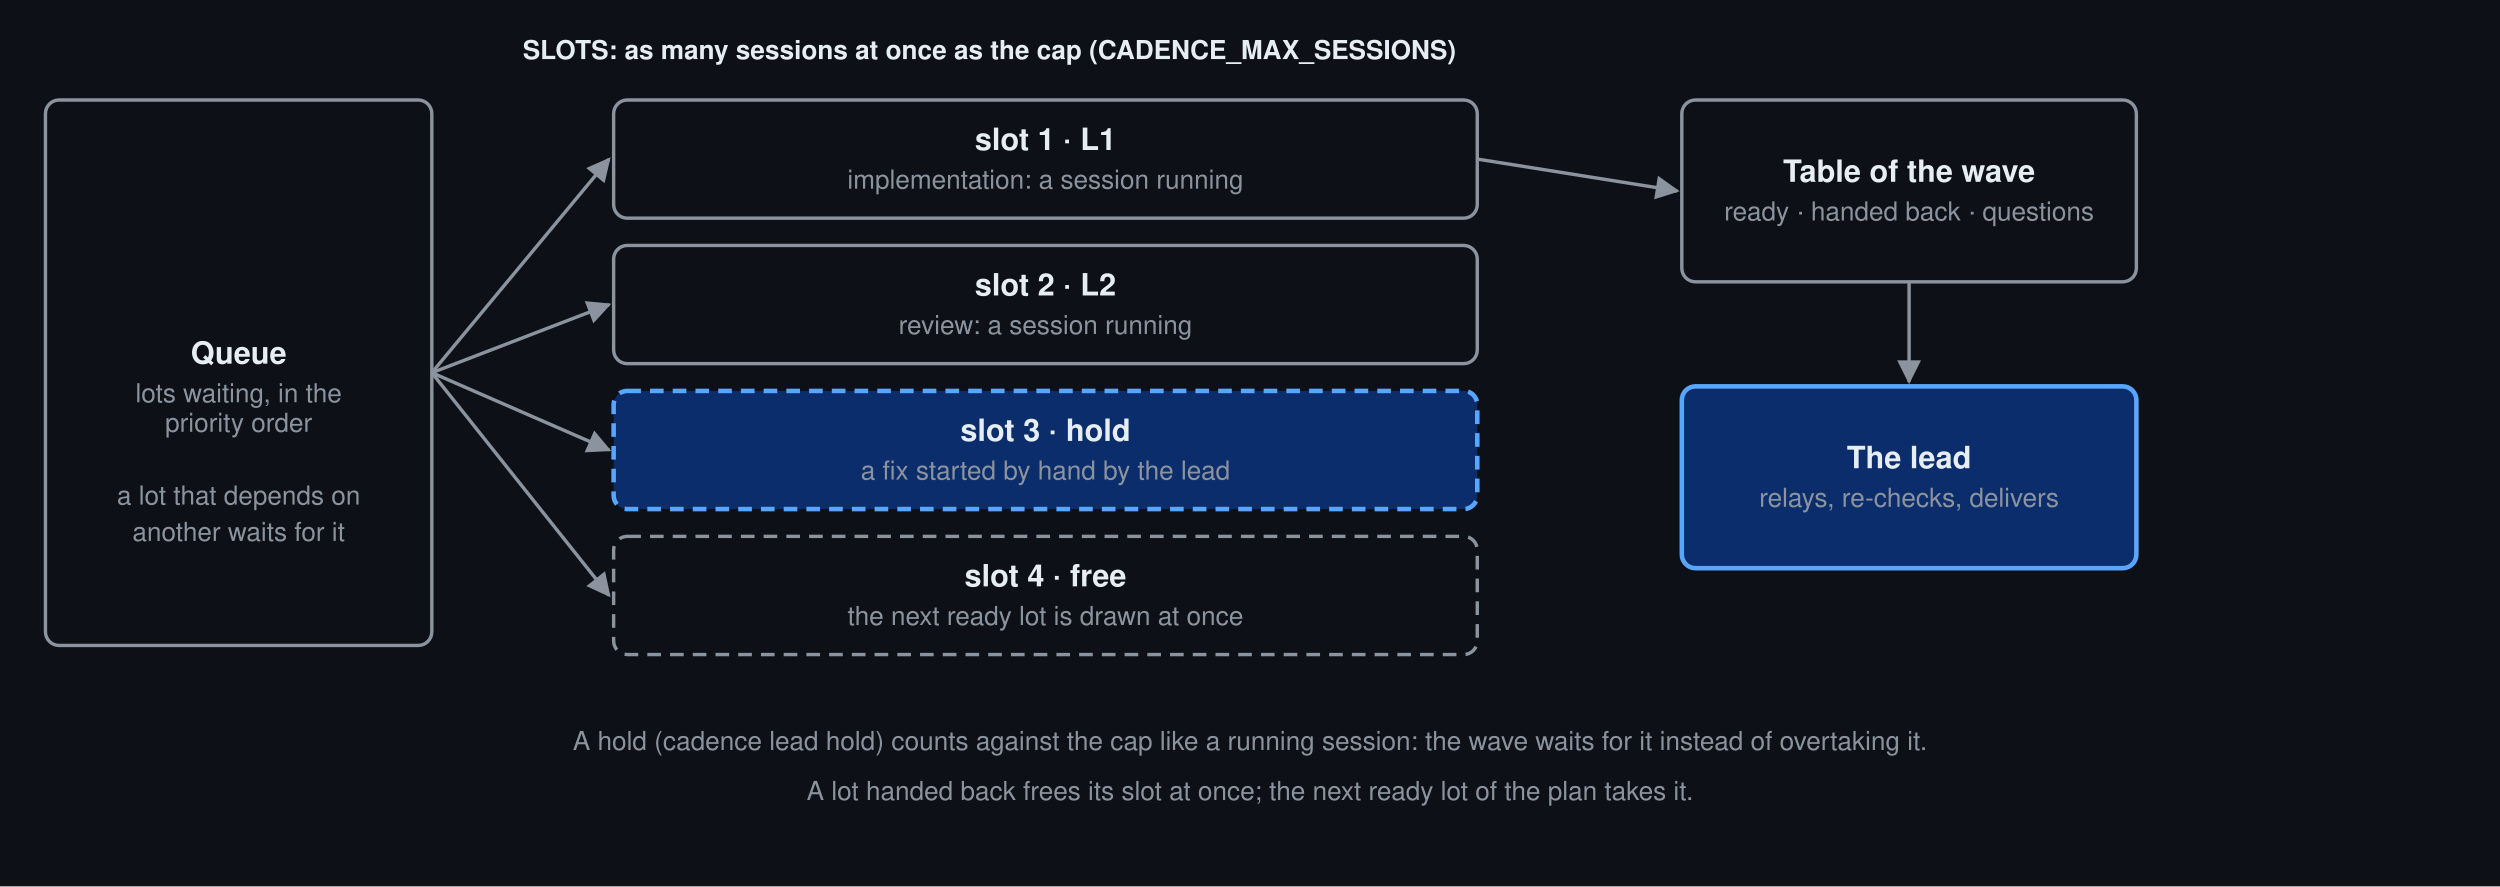
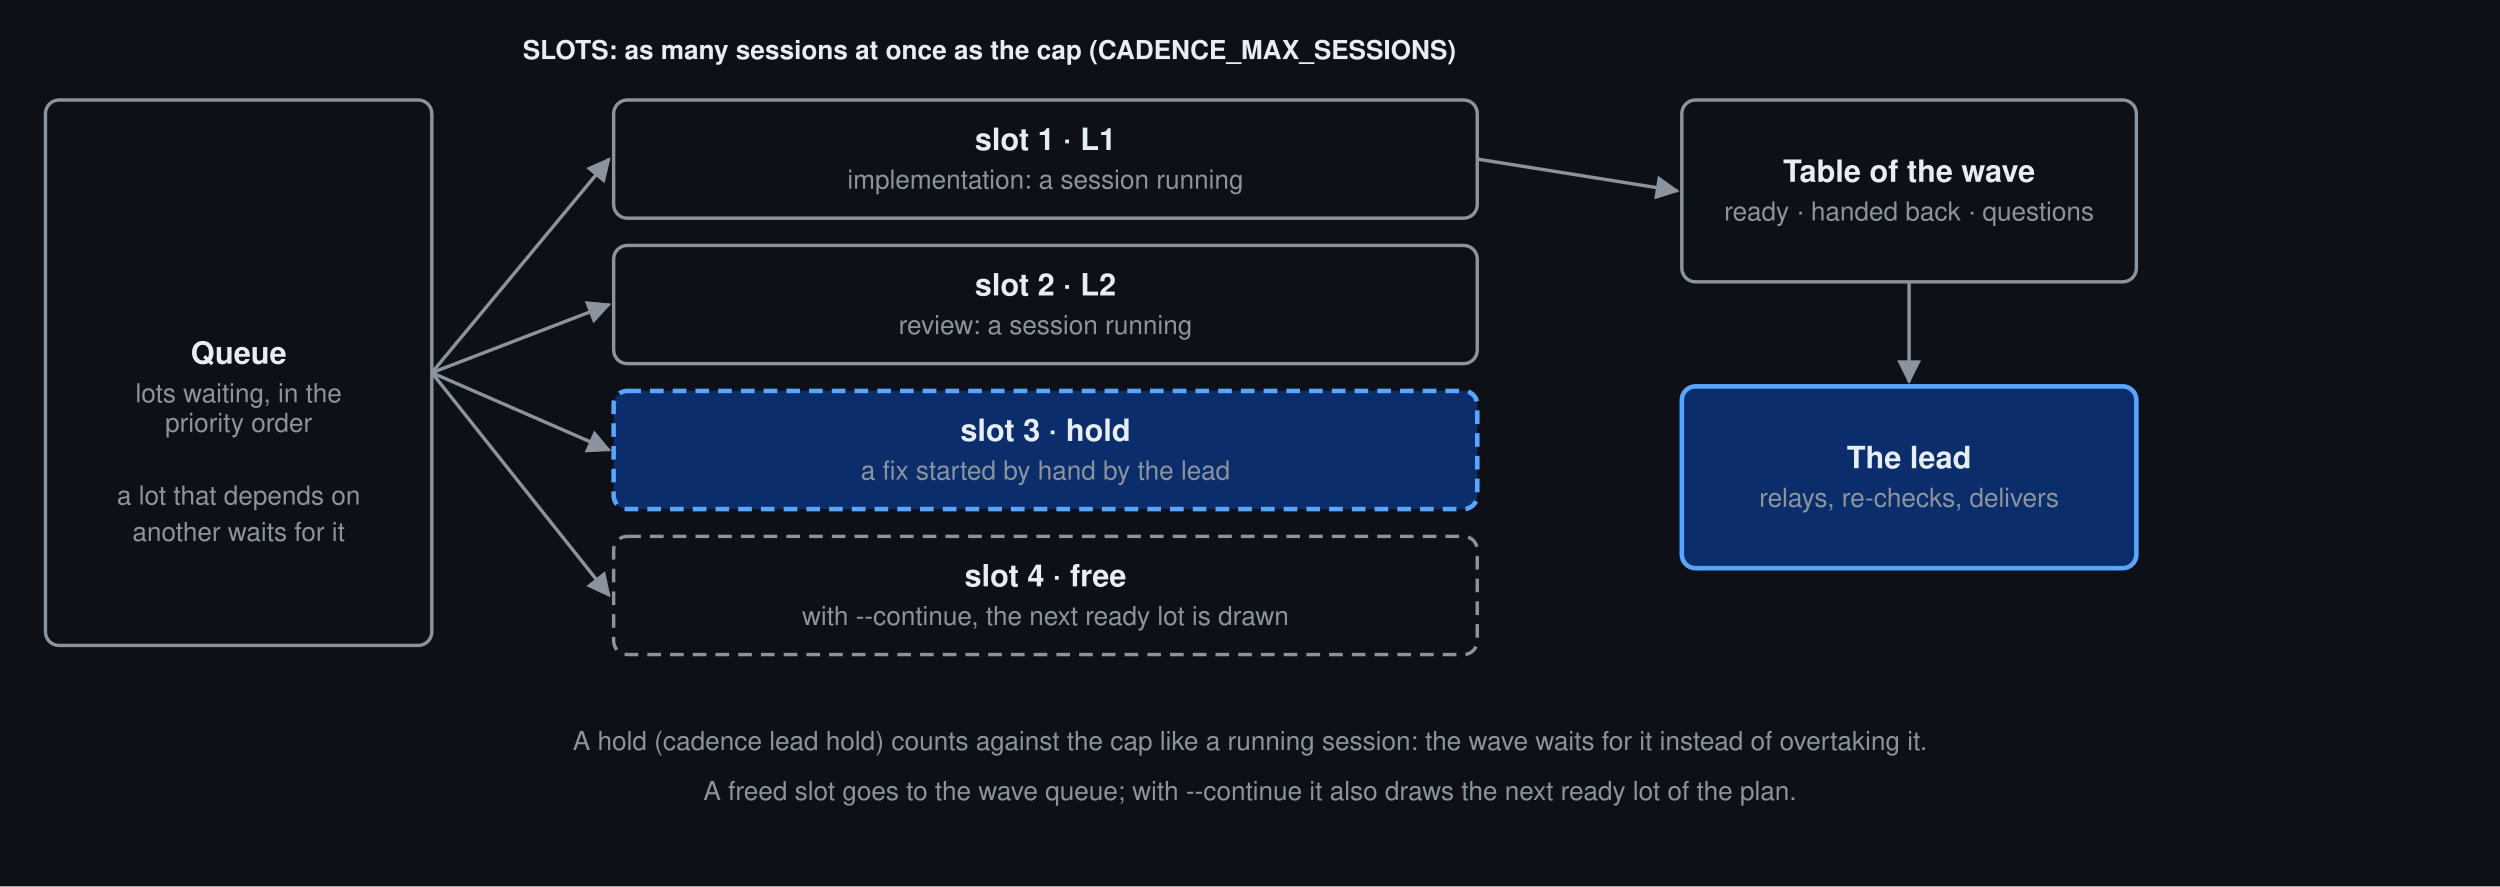
<svg xmlns="http://www.w3.org/2000/svg" viewBox="0 0 1100 390" width="1100" height="390" role="img" font-family="-apple-system,BlinkMacSystemFont,'Segoe UI',Helvetica,Arial,sans-serif" font-size="13" fill="#e6edf3">
  <defs>
    <marker id="arr" viewBox="0 0 10 10" refX="9" refY="5" markerWidth="7" markerHeight="7" orient="auto-start-reverse">
      <path d="M0,0 L10,5 L0,10 z" fill="#8b949e" />
    </marker>
  </defs>
  <rect width="1100" height="390" fill="#0d1117" />
  <rect x="20" y="44" width="170" height="240" rx="6" fill="#0d1117" stroke="#8b949e" stroke-width="1.5" />
  <text x="105" y="160" text-anchor="middle" font-weight="600" font-size="13.5" fill="#e6edf3">Queue</text>
  <text x="105" y="177" text-anchor="middle" font-size="11.5" fill="#8b949e">lots waiting, in the</text>
  <text x="105" y="190" text-anchor="middle" font-size="11.5" fill="#8b949e">priority order</text>
  <text x="105" y="222" text-anchor="middle" font-size="11.5" fill="#8b949e">a lot that depends on</text>
  <text x="105" y="238" text-anchor="middle" font-size="11.5" fill="#8b949e">another waits for it</text>
  <text x="230" y="26" text-anchor="start" font-size="11.5" font-weight="600" fill="#e6edf3">SLOTS: as many sessions at once as the cap (CADENCE_MAX_SESSIONS)</text>
  <rect x="270" y="44" width="380" height="52" rx="6" fill="#0d1117" stroke="#8b949e" stroke-width="1.5" />
  <text x="460" y="66" text-anchor="middle" font-weight="600" font-size="13.5" fill="#e6edf3">slot 1 · L1</text>
  <text x="460" y="83" text-anchor="middle" font-size="11.5" fill="#8b949e">implementation: a session running</text>
  <polyline points="190,164 268,70" fill="none" stroke="#8b949e" stroke-width="1.5" marker-end="url(#arr)" />
  <rect x="270" y="108" width="380" height="52" rx="6" fill="#0d1117" stroke="#8b949e" stroke-width="1.5" />
  <text x="460" y="130" text-anchor="middle" font-weight="600" font-size="13.5" fill="#e6edf3">slot 2 · L2</text>
  <text x="460" y="147" text-anchor="middle" font-size="11.5" fill="#8b949e">review: a session running</text>
  <polyline points="190,164 268,134" fill="none" stroke="#8b949e" stroke-width="1.5" marker-end="url(#arr)" />
  <rect x="270" y="172" width="380" height="52" rx="6" fill="#0c2d6b" stroke="#58a6ff" stroke-width="2" stroke-dasharray="6 4" />
  <text x="460" y="194" text-anchor="middle" font-weight="600" font-size="13.5" fill="#e6edf3">slot 3 · hold</text>
  <text x="460" y="211" text-anchor="middle" font-size="11.5" fill="#8b949e">a fix started by hand by the lead</text>
  <polyline points="190,164 268,198" fill="none" stroke="#8b949e" stroke-width="1.5" marker-end="url(#arr)" />
  <rect x="270" y="236" width="380" height="52" rx="6" fill="#0d1117" stroke="#8b949e" stroke-width="1.5" stroke-dasharray="6 4" />
  <text x="460" y="258" text-anchor="middle" font-weight="600" font-size="13.5" fill="#e6edf3">slot 4 · free</text>
-   <text x="460" y="275" text-anchor="middle" font-size="11.5" fill="#8b949e">the next ready lot is drawn at once</text>
+   <text x="460" y="275" text-anchor="middle" font-size="11.5" fill="#8b949e">with --continue, the next ready lot is drawn</text>
  <polyline points="190,164 268,262" fill="none" stroke="#8b949e" stroke-width="1.5" marker-end="url(#arr)" />
  <rect x="740" y="44" width="200" height="80" rx="6" fill="#0d1117" stroke="#8b949e" stroke-width="1.5" />
  <text x="840" y="80" text-anchor="middle" font-weight="600" font-size="13.5" fill="#e6edf3">Table of the wave</text>
  <text x="840" y="97" text-anchor="middle" font-size="11.5" fill="#8b949e">ready · handed back · questions</text>
  <polyline points="650,70 738,84" fill="none" stroke="#8b949e" stroke-width="1.5" marker-end="url(#arr)" />
  <rect x="740" y="170" width="200" height="80" rx="6" fill="#0c2d6b" stroke="#58a6ff" stroke-width="2" />
  <text x="840" y="206" text-anchor="middle" font-weight="600" font-size="13.5" fill="#e6edf3">The lead</text>
  <text x="840" y="223" text-anchor="middle" font-size="11.5" fill="#8b949e">relays, re-checks, delivers</text>
  <polyline points="840,124 840,168" fill="none" stroke="#8b949e" stroke-width="1.5" marker-end="url(#arr)" />
  <text x="550" y="330" text-anchor="middle" font-size="11.5" fill="#8b949e">A hold (cadence lead hold) counts against the cap like a running session: the wave waits for it instead of overtaking it.</text>
-   <text x="550" y="352" text-anchor="middle" font-size="11.5" fill="#8b949e">A lot handed back frees its slot at once; the next ready lot of the plan takes it.</text>
+   <text x="550" y="352" text-anchor="middle" font-size="11.5" fill="#8b949e">A freed slot goes to the wave queue; with --continue it also draws the next ready lot of the plan.</text>
</svg>
